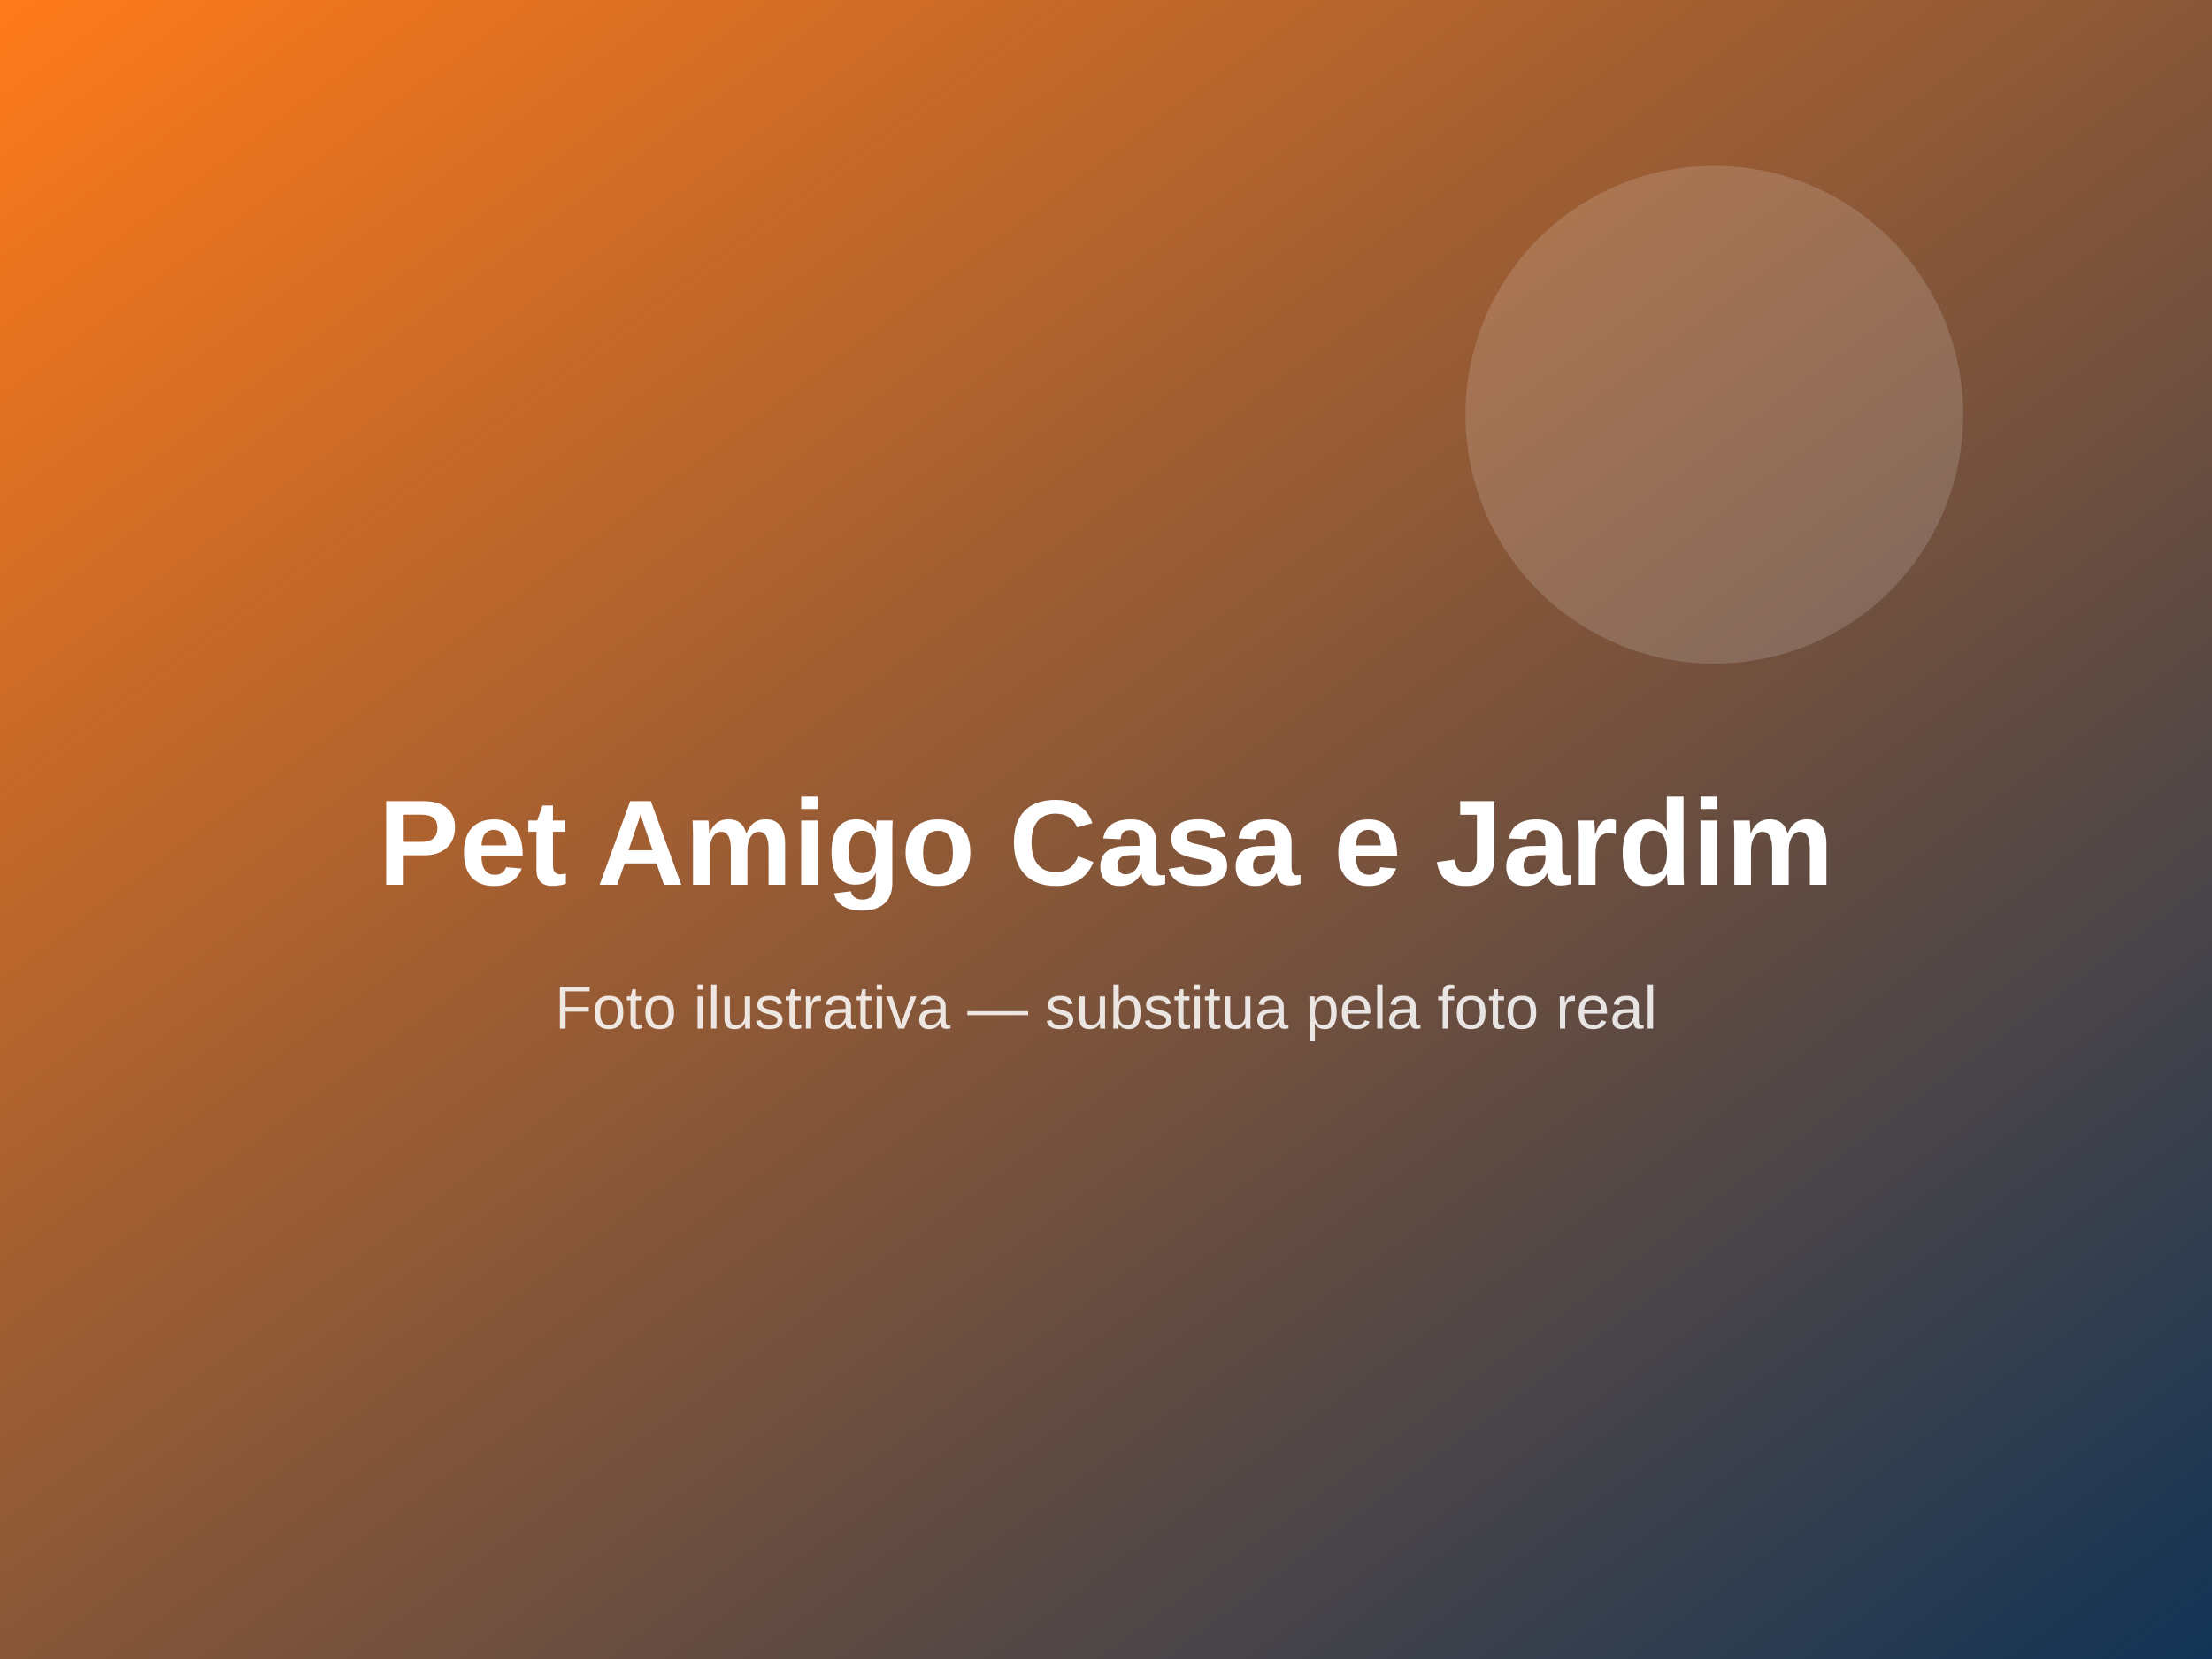
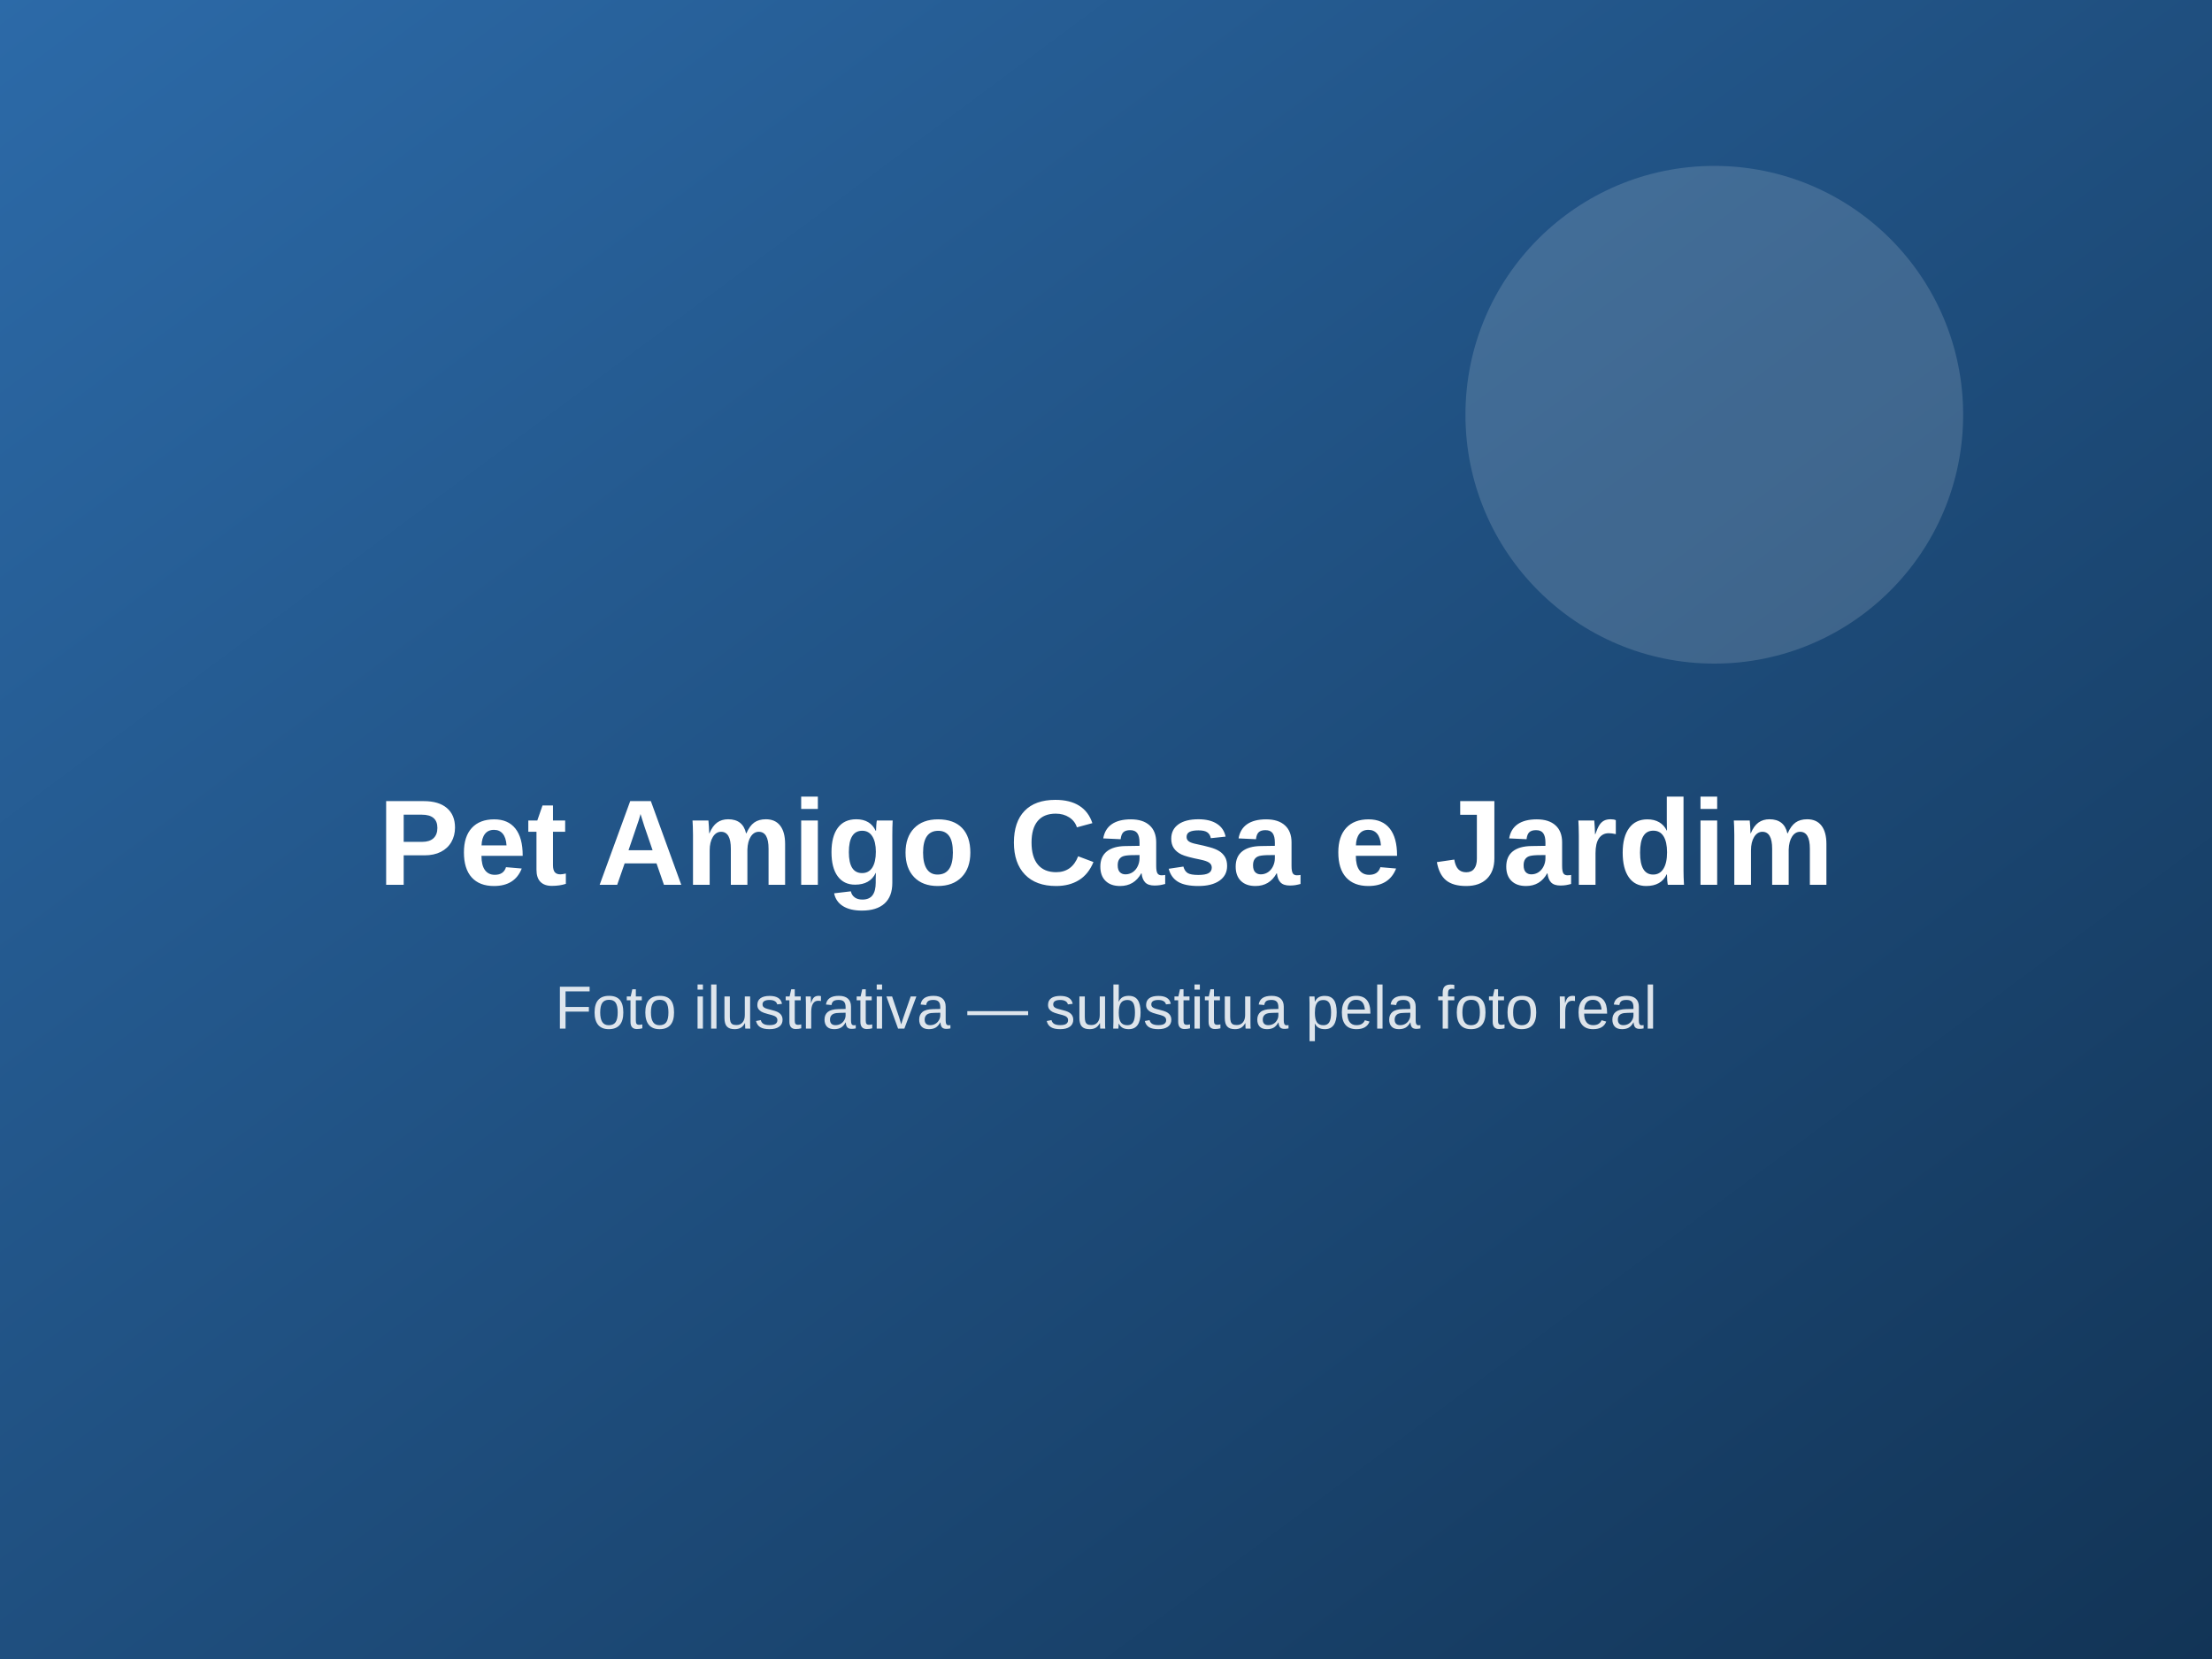
<svg xmlns="http://www.w3.org/2000/svg" viewBox="0 0 800 600" role="img" aria-label="Imagem ilustrativa de Pet Amigo Casa e Jardim">
  <defs>
    <linearGradient id="g" x1="0" y1="0" x2="1" y2="1">
-       <stop offset="0" stop-color="#ff7a1a" />
+       <stop offset="0" stop-color="#2c6aa8" />
      <stop offset="1" stop-color="#123456" />
    </linearGradient>
  </defs>
  <rect width="800" height="600" fill="url(#g)" />
  <circle cx="620" cy="150" r="90" fill="#fff" opacity=".15" />
  <text x="400" y="320" font-family="Arial,Helvetica,sans-serif" font-size="44" font-weight="700" text-anchor="middle" fill="#fff">Pet Amigo Casa e Jardim</text>
  <text x="400" y="372" font-family="Arial,Helvetica,sans-serif" font-size="22" text-anchor="middle" fill="#fff" opacity=".85">Foto ilustrativa — substitua pela foto real</text>
</svg>
